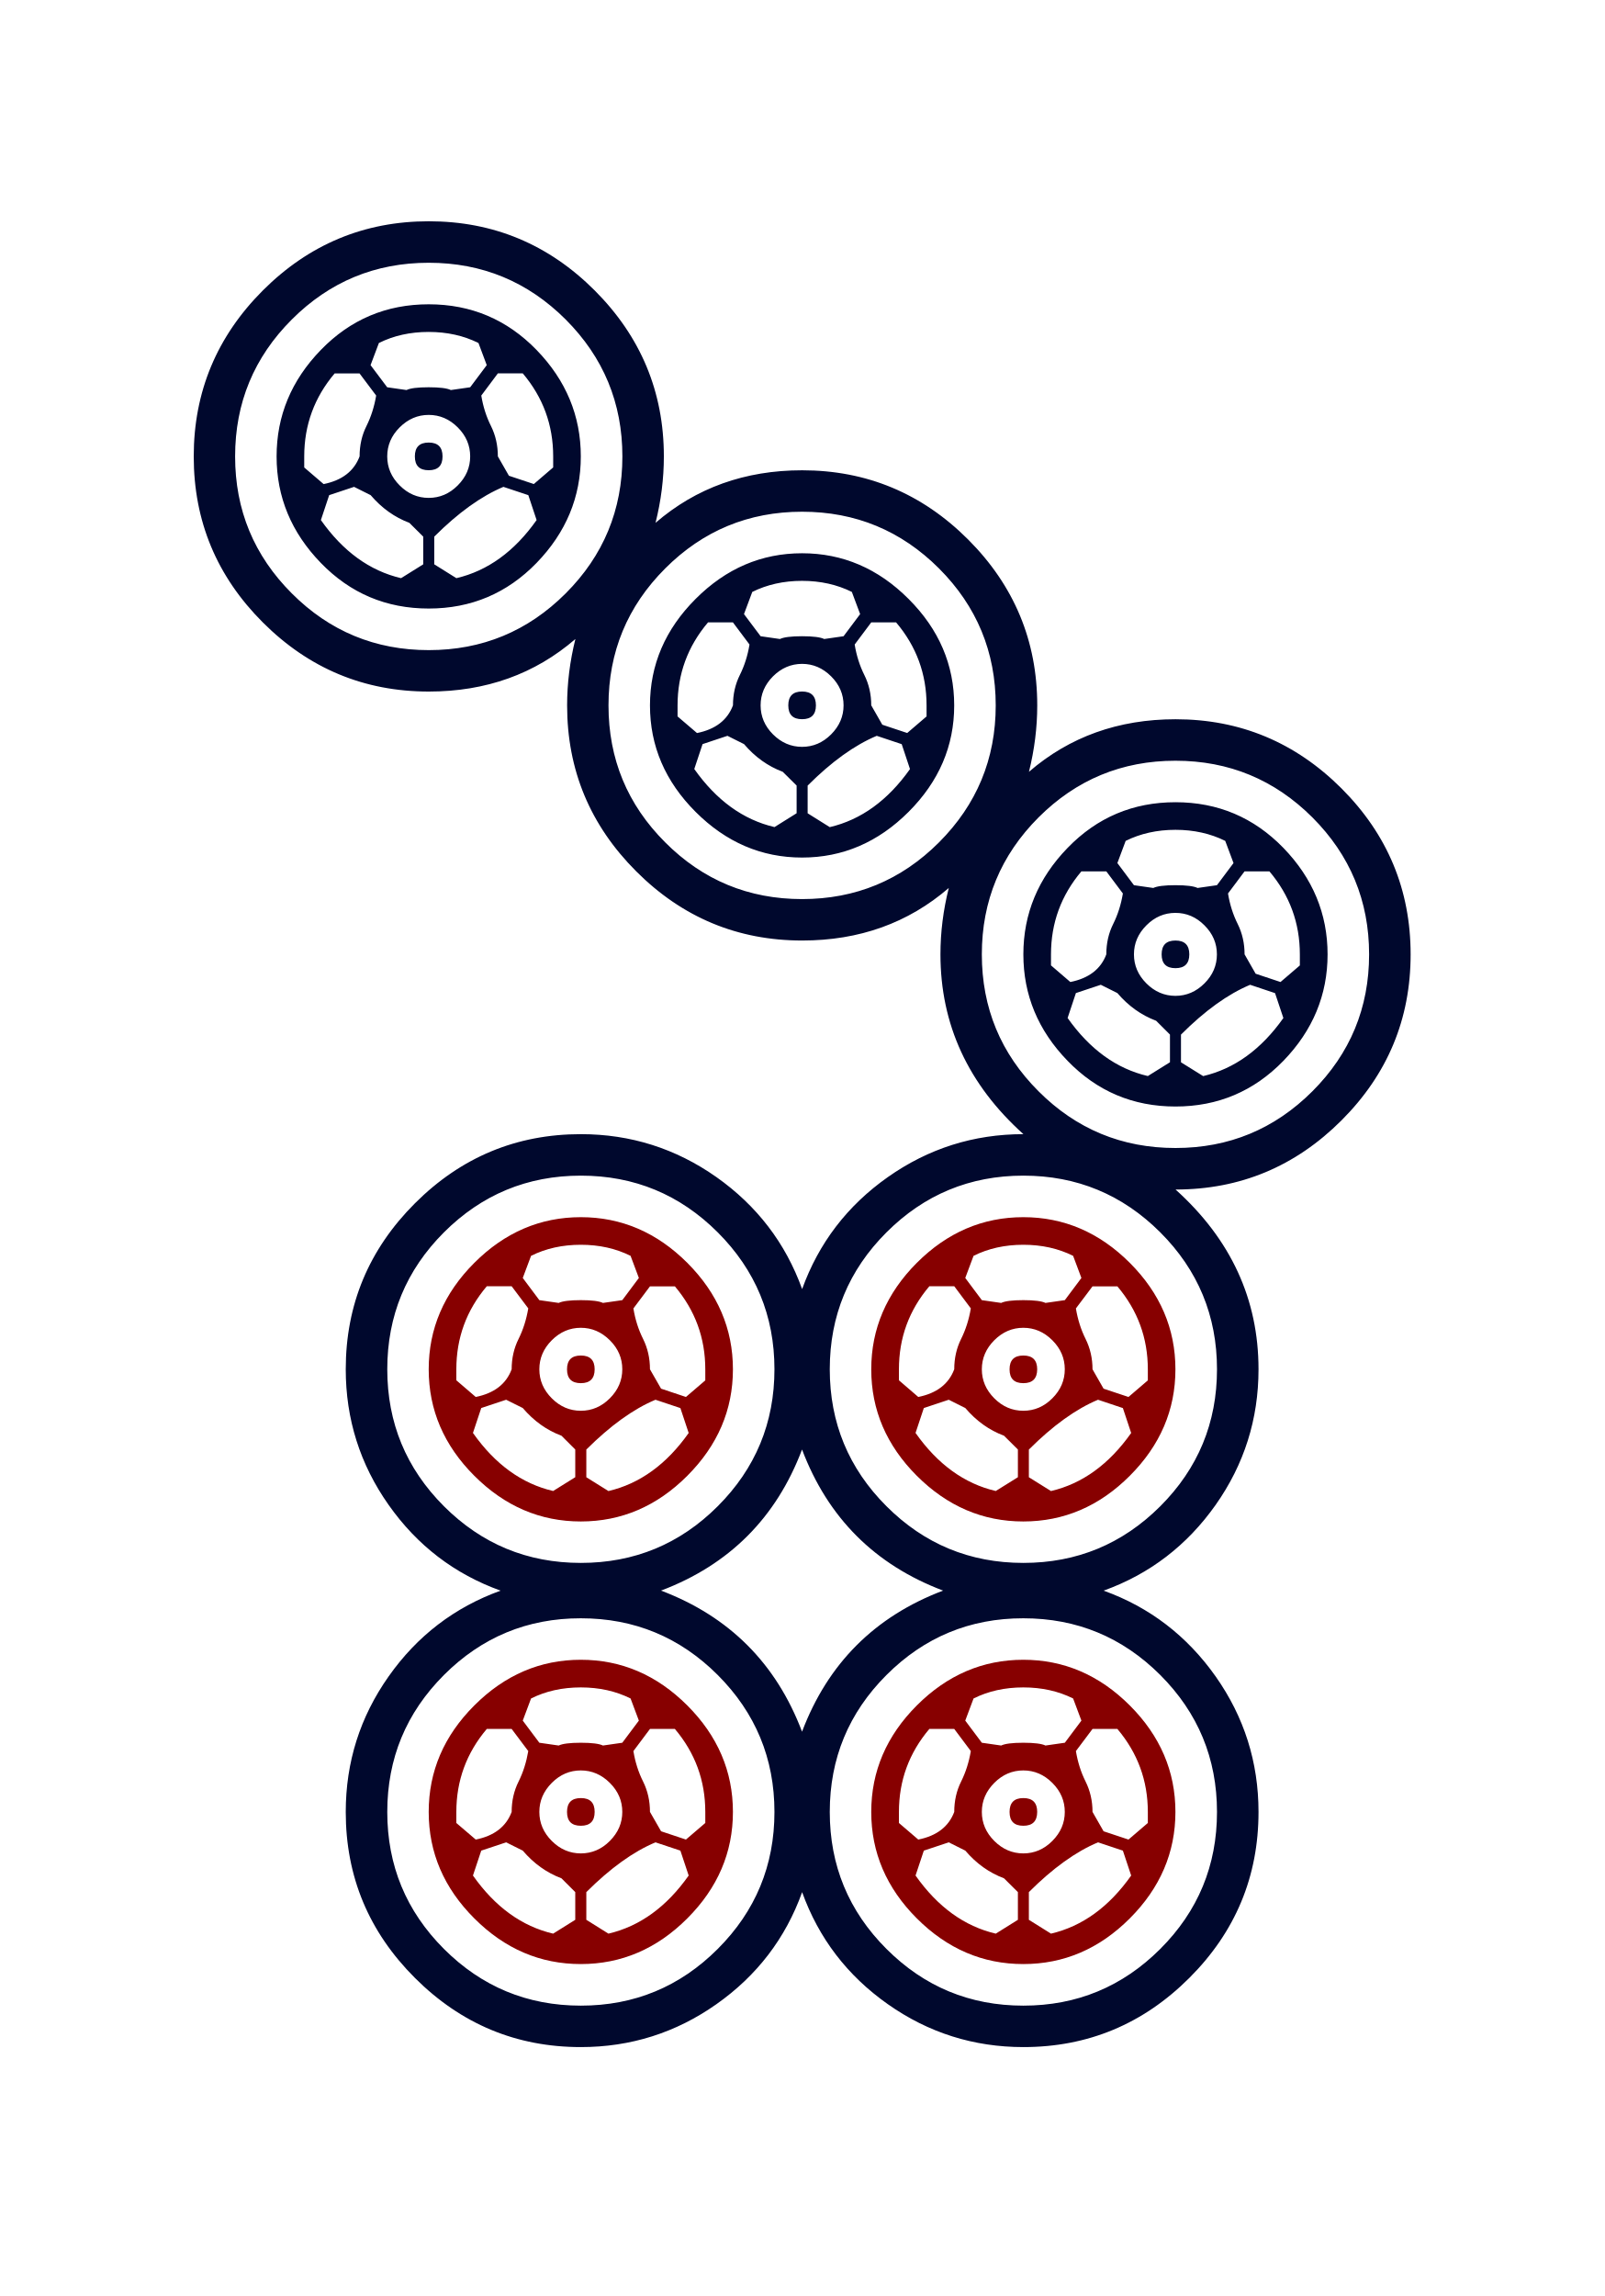
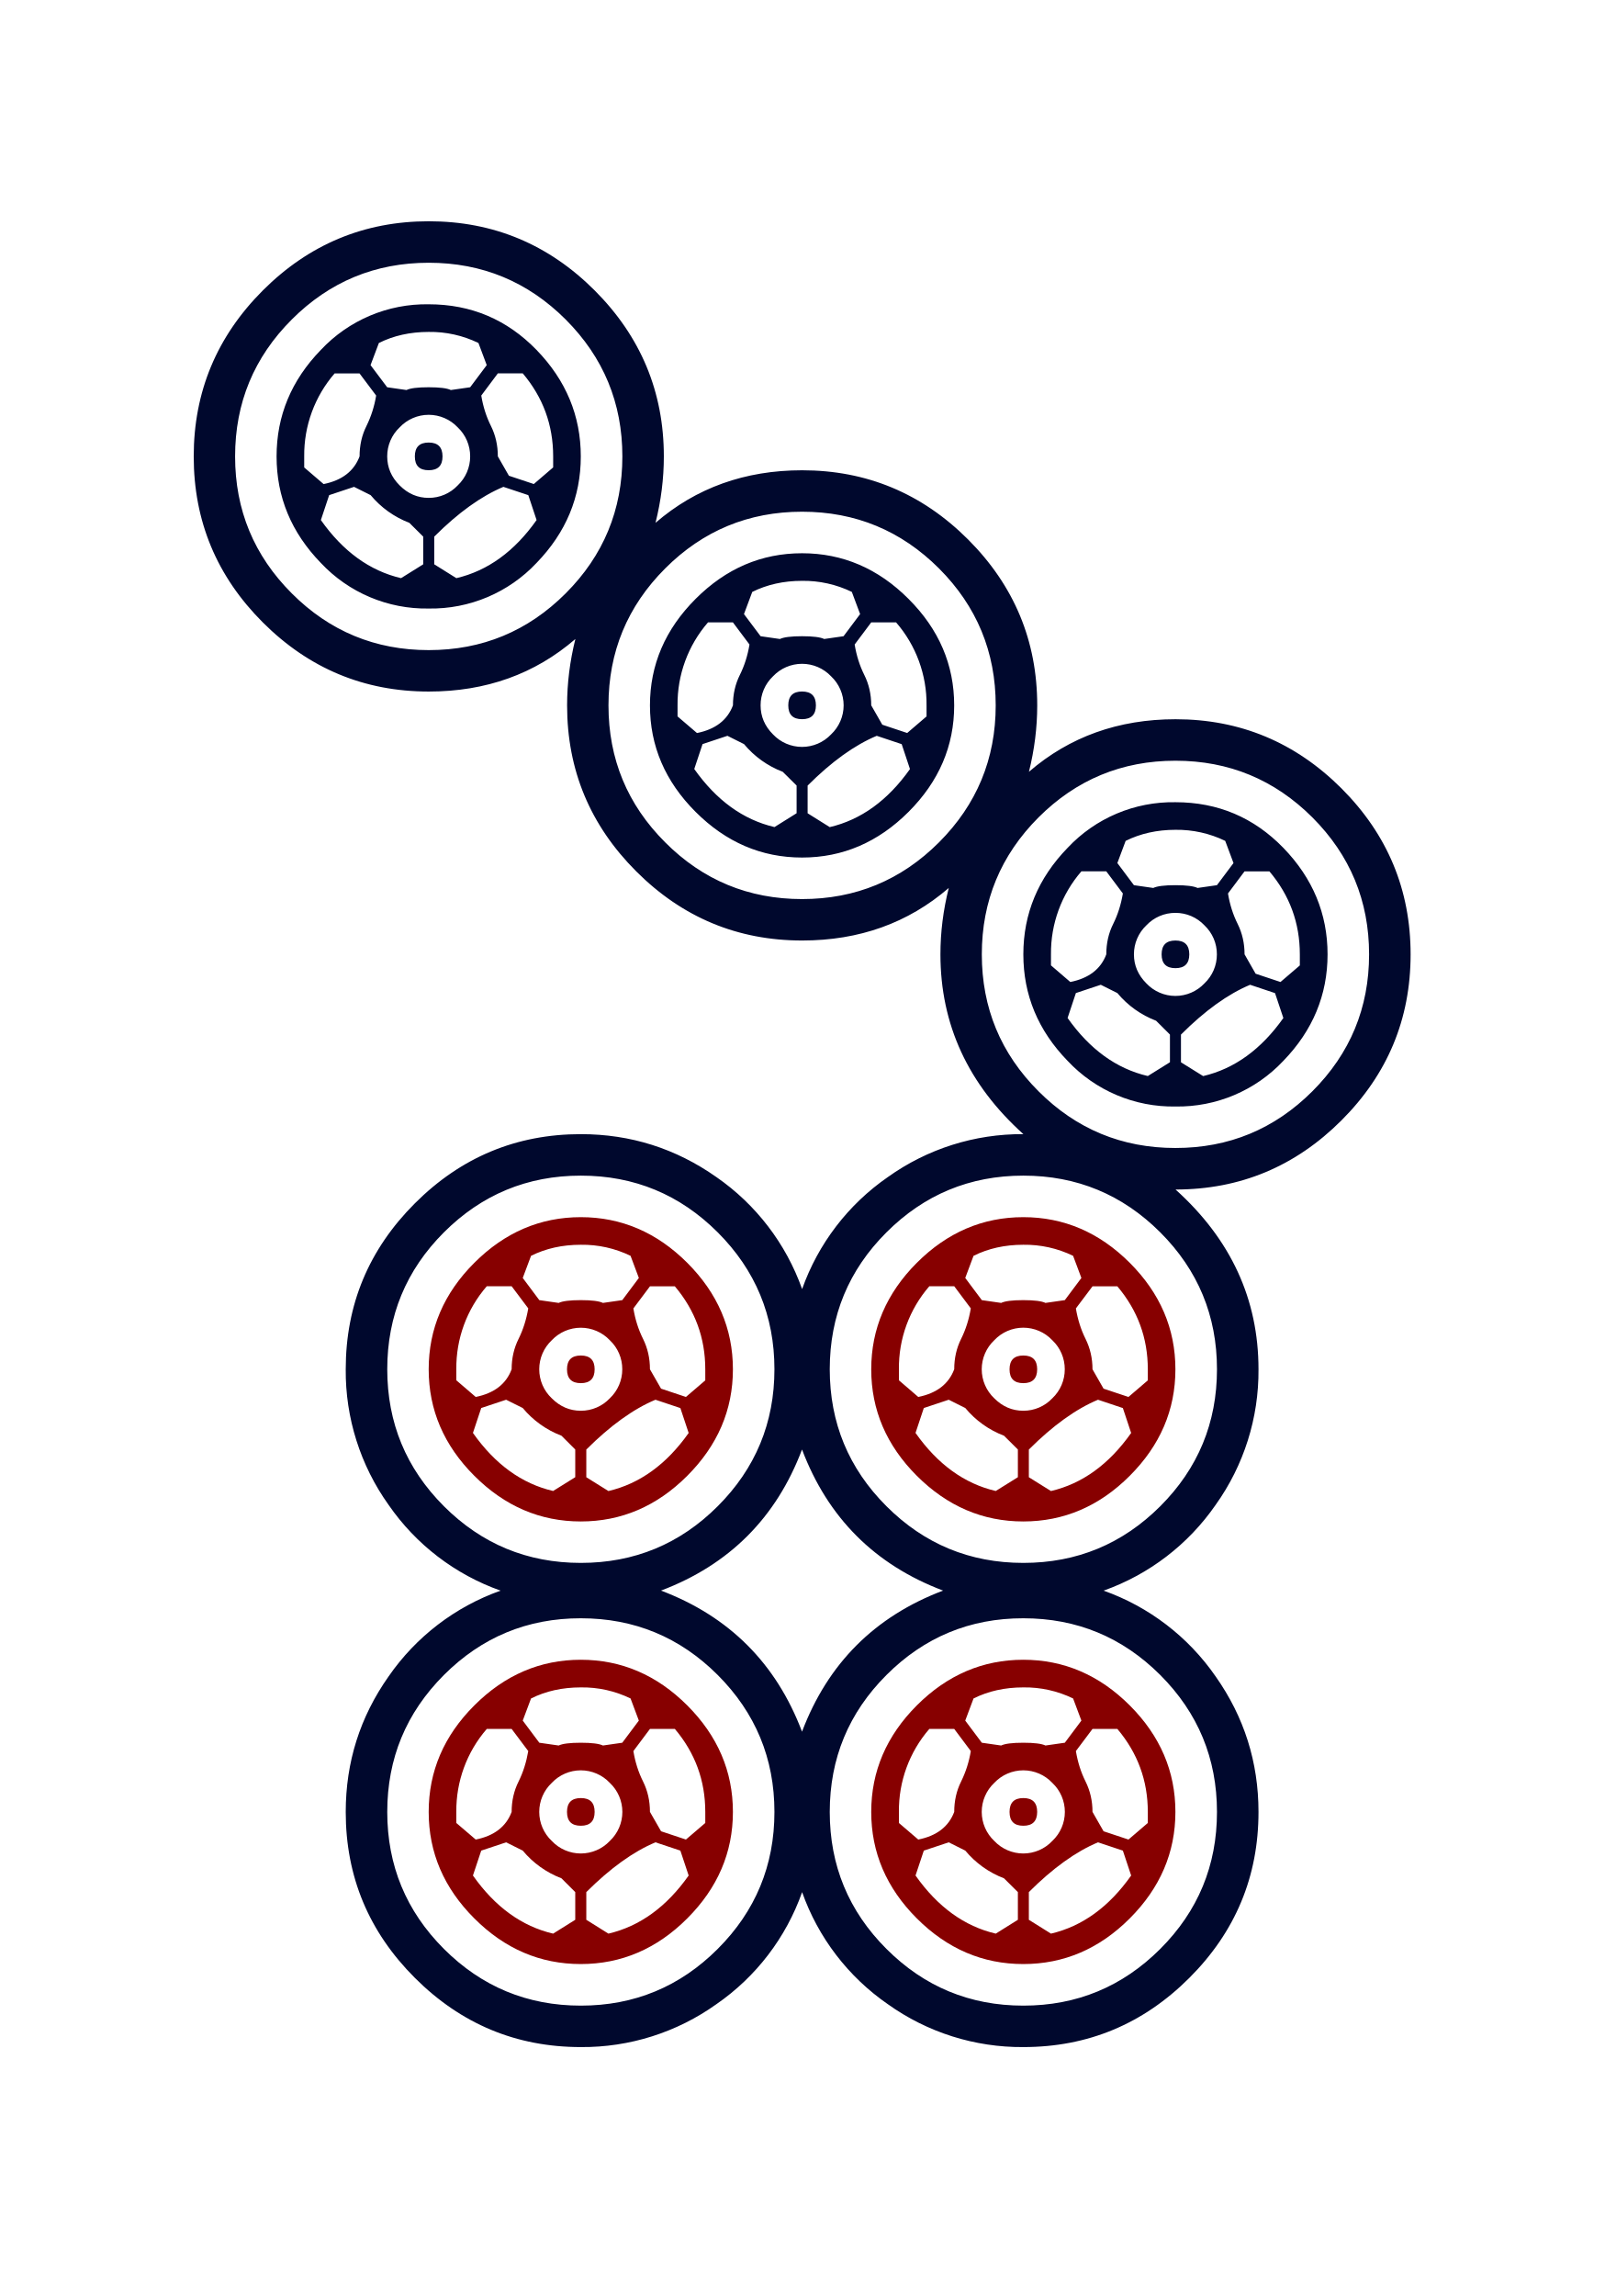
- <svg xmlns="http://www.w3.org/2000/svg" version="1.1" id="图层_1" x="0px" y="0px" width="139.764" height="200" viewBox="0 0 139.764 200" enable-background="new 0 0 714 341" xml:space="preserve">
-   <defs id="defs619" />
-   <g transform="matrix(4.033234,0,0,4.033234,-992.0626,-611.5028)" id="g1720">
-     <path style="fill:#870000" id="path160" d="m 256.219,183.49 c -0.658,-0.657 -0.986,-1.424 -0.986,-2.3 0,-0.875 0.328,-1.643 0.986,-2.3 0.657,-0.657 1.424,-0.986 2.3,-0.986 0.875,0 1.643,0.329 2.3,0.986 0.657,0.657 0.986,1.424 0.986,2.3 0,0.876 -0.329,1.643 -0.986,2.3 -0.657,0.658 -1.425,0.986 -2.3,0.986 -0.876,0 -1.643,-0.329 -2.3,-0.986 z m 0,9.559 c -0.658,-0.657 -0.986,-1.423 -0.986,-2.3 0,-0.876 0.328,-1.643 0.986,-2.3 0.657,-0.657 1.424,-0.986 2.3,-0.986 0.875,0 1.643,0.329 2.3,0.986 0.657,0.657 0.986,1.424 0.986,2.3 0,0.876 -0.329,1.643 -0.986,2.3 -0.657,0.658 -1.425,0.986 -2.3,0.986 -0.876,0 -1.643,-0.328 -2.3,-0.986 z m 0.03,-11.262 c 0.397,-0.08 0.657,-0.278 0.776,-0.598 0,-0.239 0.05,-0.457 0.15,-0.657 0.099,-0.199 0.168,-0.418 0.209,-0.658 l -0.359,-0.478 h -0.537 c -0.439,0.518 -0.658,1.115 -0.658,1.792 v 0.239 z m 0,9.559 c 0.397,-0.079 0.657,-0.278 0.776,-0.597 0,-0.239 0.05,-0.458 0.15,-0.657 0.099,-0.199 0.168,-0.418 0.209,-0.657 l -0.359,-0.478 h -0.537 c -0.439,0.519 -0.658,1.116 -0.658,1.792 v 0.239 z m 1.852,-8.722 c -0.319,-0.119 -0.597,-0.318 -0.836,-0.598 l -0.359,-0.179 -0.538,0.179 -0.179,0.538 c 0.478,0.678 1.055,1.096 1.732,1.254 l 0.478,-0.298 v -0.598 z m 0,9.559 c -0.319,-0.12 -0.597,-0.318 -0.836,-0.598 l -0.359,-0.179 -0.538,0.179 -0.179,0.538 c 0.478,0.678 1.055,1.096 1.732,1.255 l 0.478,-0.299 v -0.598 z m 0.896,-12.427 0.418,-0.06 0.358,-0.479 -0.179,-0.478 c -0.319,-0.159 -0.677,-0.239 -1.075,-0.239 -0.399,0 -0.757,0.08 -1.075,0.239 l -0.179,0.478 0.358,0.479 0.418,0.06 c 0.08,-0.039 0.24,-0.06 0.479,-0.06 0.239,0 0.397,0.021 0.477,0.06 z m 0,9.559 0.418,-0.06 0.358,-0.478 -0.179,-0.478 c -0.319,-0.159 -0.677,-0.239 -1.075,-0.239 -0.399,0 -0.757,0.08 -1.075,0.239 l -0.179,0.478 0.358,0.478 0.418,0.06 c 0.08,-0.039 0.24,-0.06 0.479,-0.06 0.239,0 0.397,0.021 0.477,0.06 z m -1.105,-8.753 c -0.179,0.179 -0.269,0.389 -0.269,0.627 0,0.239 0.09,0.448 0.269,0.627 0.179,0.18 0.389,0.269 0.627,0.269 0.238,0 0.448,-0.089 0.627,-0.269 0.179,-0.179 0.269,-0.388 0.269,-0.627 0,-0.239 -0.089,-0.448 -0.269,-0.627 -0.18,-0.179 -0.389,-0.269 -0.627,-0.269 -0.238,0 -0.448,0.09 -0.627,0.269 z m 0,9.56 c -0.179,0.18 -0.269,0.388 -0.269,0.627 0,0.239 0.09,0.448 0.269,0.627 0.179,0.179 0.389,0.269 0.627,0.269 0.238,0 0.448,-0.089 0.627,-0.269 0.179,-0.18 0.269,-0.388 0.269,-0.627 0,-0.239 -0.089,-0.448 -0.269,-0.627 -0.179,-0.179 -0.389,-0.269 -0.627,-0.269 -0.238,0 -0.448,0.089 -0.627,0.269 z m 0.628,-8.633 c -0.2,0 -0.299,-0.1 -0.299,-0.299 0,-0.199 0.099,-0.298 0.299,-0.298 0.199,0 0.298,0.1 0.298,0.298 0,0.199 -0.1,0.299 -0.298,0.299 z m 0,9.559 c -0.2,0 -0.299,-0.099 -0.299,-0.299 0,-0.199 0.099,-0.299 0.299,-0.299 0.199,0 0.298,0.1 0.298,0.299 0,0.2 -0.1,0.299 -0.298,0.299 z m 1.612,-9.201 c -0.478,0.2 -0.976,0.559 -1.494,1.076 v 0.598 l 0.478,0.298 c 0.677,-0.159 1.255,-0.577 1.733,-1.254 l -0.179,-0.538 z m 0,9.559 c -0.478,0.2 -0.976,0.558 -1.494,1.075 v 0.598 l 0.478,0.299 c 0.677,-0.159 1.255,-0.577 1.733,-1.255 l -0.179,-0.538 z m -0.477,-11.531 c 0.039,0.239 0.109,0.458 0.209,0.658 0.099,0.2 0.149,0.418 0.149,0.657 l 0.24,0.418 0.537,0.179 0.418,-0.358 v -0.239 c 0,-0.677 -0.219,-1.274 -0.657,-1.792 h -0.538 z m 0,9.56 c 0.039,0.239 0.109,0.458 0.209,0.657 0.099,0.2 0.149,0.418 0.149,0.657 l 0.24,0.418 0.537,0.179 0.418,-0.358 v -0.239 c 0,-0.677 -0.219,-1.274 -0.657,-1.792 h -0.538 z m 6.123,-5.945 c -0.657,-0.657 -0.985,-1.424 -0.985,-2.3 0,-0.875 0.329,-1.643 0.985,-2.3 0.657,-0.657 1.424,-0.986 2.3,-0.986 0.875,0 1.643,0.329 2.3,0.986 0.657,0.657 0.986,1.424 0.986,2.3 0,0.876 -0.329,1.643 -0.986,2.3 -0.657,0.658 -1.425,0.986 -2.3,0.986 -0.876,0 -1.642,-0.329 -2.3,-0.986 z m 0,9.559 c -0.657,-0.657 -0.985,-1.423 -0.985,-2.3 0,-0.876 0.329,-1.643 0.985,-2.3 0.657,-0.657 1.424,-0.986 2.3,-0.986 0.875,0 1.643,0.329 2.3,0.986 0.657,0.657 0.986,1.424 0.986,2.3 0,0.876 -0.329,1.643 -0.986,2.3 -0.657,0.658 -1.425,0.986 -2.3,0.986 -0.876,0 -1.642,-0.328 -2.3,-0.986 z m 0.031,-11.262 c 0.397,-0.08 0.657,-0.278 0.777,-0.598 0,-0.239 0.049,-0.457 0.149,-0.657 0.099,-0.199 0.169,-0.418 0.209,-0.658 l -0.358,-0.478 h -0.538 c -0.439,0.518 -0.657,1.115 -0.657,1.792 v 0.239 z m 0,9.559 c 0.397,-0.079 0.657,-0.278 0.777,-0.597 0,-0.239 0.049,-0.458 0.149,-0.657 0.099,-0.199 0.169,-0.418 0.209,-0.657 l -0.358,-0.478 h -0.538 c -0.439,0.519 -0.657,1.116 -0.657,1.792 v 0.239 z m 1.852,-8.722 c -0.319,-0.119 -0.598,-0.318 -0.836,-0.598 l -0.358,-0.179 -0.538,0.179 -0.179,0.538 c 0.478,0.678 1.055,1.096 1.733,1.254 l 0.478,-0.298 v -0.598 z m 0,9.559 c -0.319,-0.12 -0.598,-0.318 -0.836,-0.598 l -0.358,-0.179 -0.538,0.179 -0.179,0.538 c 0.478,0.678 1.055,1.096 1.733,1.255 l 0.478,-0.299 v -0.598 z m 0.896,-12.427 0.418,-0.06 0.358,-0.479 -0.179,-0.478 c -0.319,-0.159 -0.678,-0.239 -1.076,-0.239 -0.398,0 -0.757,0.08 -1.075,0.239 l -0.179,0.478 0.358,0.479 0.418,0.06 c 0.079,-0.039 0.239,-0.06 0.478,-0.06 0.239,0 0.399,0.021 0.479,0.06 z m 0,9.559 0.418,-0.06 0.358,-0.478 -0.179,-0.478 c -0.319,-0.159 -0.678,-0.239 -1.076,-0.239 -0.398,0 -0.757,0.08 -1.075,0.239 l -0.179,0.478 0.358,0.478 0.418,0.06 c 0.079,-0.039 0.239,-0.06 0.478,-0.06 0.239,0 0.399,0.021 0.479,0.06 z m -1.106,-8.753 c -0.179,0.179 -0.269,0.389 -0.269,0.627 0,0.239 0.09,0.448 0.269,0.627 0.179,0.18 0.389,0.269 0.627,0.269 0.238,0 0.448,-0.089 0.627,-0.269 0.179,-0.179 0.269,-0.388 0.269,-0.627 0,-0.239 -0.09,-0.448 -0.269,-0.627 -0.179,-0.179 -0.389,-0.269 -0.627,-0.269 -0.238,0 -0.448,0.09 -0.627,0.269 z m 0,9.56 c -0.179,0.18 -0.269,0.388 -0.269,0.627 0,0.239 0.09,0.448 0.269,0.627 0.179,0.179 0.389,0.269 0.627,0.269 0.238,0 0.448,-0.089 0.627,-0.269 0.179,-0.18 0.269,-0.388 0.269,-0.627 0,-0.239 -0.09,-0.448 -0.269,-0.627 -0.179,-0.179 -0.389,-0.269 -0.627,-0.269 -0.238,0 -0.448,0.089 -0.627,0.269 z m 0.628,-8.633 c -0.2,0 -0.298,-0.1 -0.298,-0.299 0,-0.199 0.099,-0.298 0.298,-0.298 0.199,0 0.299,0.1 0.299,0.298 -10e-4,0.199 -0.1,0.299 -0.299,0.299 z m 0,9.559 c -0.2,0 -0.298,-0.099 -0.298,-0.299 0,-0.199 0.099,-0.299 0.298,-0.299 0.199,0 0.299,0.1 0.299,0.299 -10e-4,0.2 -0.1,0.299 -0.299,0.299 z m 1.613,-9.201 c -0.478,0.2 -0.977,0.559 -1.494,1.076 v 0.598 l 0.478,0.298 c 0.677,-0.159 1.254,-0.577 1.732,-1.254 l -0.179,-0.538 z m 0,9.559 c -0.478,0.2 -0.977,0.558 -1.494,1.075 v 0.598 l 0.478,0.299 c 0.677,-0.159 1.254,-0.577 1.732,-1.255 l -0.179,-0.538 z m -0.478,-11.531 c 0.04,0.239 0.109,0.458 0.209,0.658 0.099,0.2 0.15,0.418 0.15,0.657 l 0.239,0.418 0.538,0.179 0.418,-0.358 v -0.239 c 0,-0.677 -0.22,-1.274 -0.658,-1.792 h -0.537 z m 0,9.56 c 0.04,0.239 0.109,0.458 0.209,0.657 0.099,0.2 0.15,0.418 0.15,0.657 l 0.239,0.418 0.538,0.179 0.418,-0.358 v -0.239 c 0,-0.677 -0.22,-1.274 -0.658,-1.792 h -0.537 z" />
-     <path style="fill:#00082d" id="path162" d="m 253.441,181.189 c 0,-1.394 0.498,-2.588 1.494,-3.584 0.996,-0.995 2.19,-1.494 3.585,-1.494 1.075,0 2.051,0.31 2.928,0.927 0.875,0.618 1.493,1.424 1.852,2.419 0.359,-0.995 0.976,-1.802 1.852,-2.419 0.876,-0.617 1.853,-0.927 2.928,-0.927 -1.195,-1.075 -1.792,-2.369 -1.792,-3.883 0,-0.479 0.06,-0.956 0.18,-1.434 -0.877,0.757 -1.933,1.135 -3.167,1.135 -1.395,0 -2.589,-0.498 -3.584,-1.493 -0.996,-0.995 -1.494,-2.19 -1.494,-3.585 0,-0.478 0.06,-0.956 0.179,-1.434 -0.876,0.757 -1.933,1.135 -3.167,1.135 -1.395,0 -2.589,-0.498 -3.585,-1.493 -0.996,-0.995 -1.493,-2.19 -1.493,-3.585 0,-1.394 0.498,-2.589 1.493,-3.585 0.996,-0.995 2.19,-1.494 3.585,-1.494 1.394,0 2.589,0.499 3.584,1.494 0.995,0.996 1.494,2.191 1.494,3.585 0,0.478 -0.06,0.956 -0.18,1.434 0.876,-0.756 1.932,-1.135 3.167,-1.135 1.394,0 2.589,0.499 3.585,1.494 0.995,0.996 1.494,2.19 1.494,3.584 0,0.478 -0.06,0.956 -0.179,1.434 0.875,-0.756 1.932,-1.135 3.167,-1.135 1.394,0 2.588,0.499 3.585,1.494 0.995,0.996 1.493,2.191 1.493,3.585 0,1.395 -0.498,2.589 -1.493,3.584 -0.997,0.996 -2.191,1.494 -3.585,1.494 1.195,1.076 1.792,2.37 1.792,3.883 0,1.076 -0.309,2.052 -0.926,2.928 -0.619,0.876 -1.425,1.494 -2.42,1.852 0.995,0.358 1.801,0.977 2.42,1.853 0.617,0.876 0.926,1.852 0.926,2.927 0,1.395 -0.499,2.59 -1.494,3.584 -0.996,0.995 -2.191,1.494 -3.585,1.494 -1.075,0 -2.052,-0.309 -2.928,-0.926 -0.876,-0.617 -1.493,-1.423 -1.852,-2.42 -0.358,0.997 -0.976,1.803 -1.852,2.42 -0.876,0.617 -1.853,0.926 -2.928,0.926 -1.395,0 -2.589,-0.499 -3.585,-1.494 -0.996,-0.995 -1.494,-2.189 -1.494,-3.584 0,-1.076 0.308,-2.051 0.926,-2.927 0.617,-0.876 1.424,-1.494 2.419,-1.853 -0.996,-0.358 -1.802,-0.976 -2.419,-1.852 -0.618,-0.876 -0.926,-1.853 -0.926,-2.929 z m -1.165,-22.673 c -0.817,0.817 -1.225,1.802 -1.225,2.958 0,1.156 0.408,2.141 1.225,2.958 0.816,0.817 1.802,1.225 2.958,1.225 1.155,0 2.141,-0.408 2.958,-1.225 0.816,-0.816 1.225,-1.802 1.225,-2.958 0,-1.155 -0.409,-2.141 -1.225,-2.958 -0.817,-0.816 -1.803,-1.225 -2.958,-1.225 -1.156,0 -2.142,0.409 -2.958,1.225 z m 0.627,5.258 c -0.638,-0.658 -0.956,-1.424 -0.956,-2.3 0,-0.876 0.318,-1.643 0.956,-2.3 0.637,-0.657 1.413,-0.986 2.33,-0.986 0.916,0 1.692,0.329 2.33,0.986 0.637,0.657 0.956,1.424 0.956,2.3 0,0.876 -0.319,1.643 -0.956,2.3 -0.638,0.657 -1.415,0.985 -2.33,0.985 -0.917,0 -1.693,-0.328 -2.33,-0.985 z m 0.06,-1.703 c 0.398,-0.08 0.657,-0.279 0.777,-0.598 0,-0.239 0.049,-0.458 0.149,-0.657 0.099,-0.199 0.169,-0.418 0.209,-0.657 l -0.359,-0.478 h -0.538 c -0.438,0.518 -0.657,1.115 -0.657,1.792 v 0.239 z m 1.852,0.837 c -0.319,-0.12 -0.597,-0.318 -0.836,-0.598 l -0.358,-0.179 -0.538,0.179 -0.179,0.538 c 0.478,0.678 1.055,1.096 1.732,1.255 l 0.479,-0.299 v -0.598 z m 0.896,-2.868 0.418,-0.06 0.358,-0.478 -0.179,-0.478 c -0.319,-0.159 -0.678,-0.239 -1.076,-0.239 -0.398,0 -0.757,0.08 -1.075,0.239 l -0.18,0.478 0.359,0.478 0.418,0.06 c 0.08,-0.04 0.239,-0.06 0.478,-0.06 0.239,0 0.399,0.02 0.479,0.06 z m -1.105,0.806 c -0.18,0.179 -0.269,0.388 -0.269,0.627 0,0.239 0.089,0.448 0.269,0.627 0.179,0.18 0.388,0.269 0.627,0.269 0.239,0 0.448,-0.089 0.627,-0.269 0.179,-0.179 0.269,-0.388 0.269,-0.627 0,-0.239 -0.09,-0.448 -0.269,-0.627 -0.179,-0.179 -0.388,-0.269 -0.627,-0.269 -0.239,0 -0.447,0.09 -0.627,0.269 z m 0.956,17.386 c -0.816,0.816 -1.224,1.803 -1.224,2.957 0,1.156 0.408,2.142 1.224,2.958 0.816,0.816 1.802,1.224 2.958,1.224 1.155,0 2.141,-0.408 2.957,-1.224 0.816,-0.816 1.225,-1.802 1.225,-2.958 0,-1.154 -0.409,-2.141 -1.225,-2.957 -0.816,-0.816 -1.802,-1.225 -2.957,-1.225 -1.156,0 -2.142,0.41 -2.958,1.225 z m 0,9.56 c -0.816,0.817 -1.224,1.803 -1.224,2.958 0,1.155 0.408,2.142 1.224,2.958 0.816,0.816 1.802,1.225 2.958,1.225 1.155,0 2.141,-0.409 2.957,-1.225 0.816,-0.816 1.225,-1.802 1.225,-2.958 0,-1.155 -0.409,-2.141 -1.225,-2.958 -0.816,-0.816 -1.802,-1.225 -2.957,-1.225 -1.156,-0.001 -2.142,0.409 -2.958,1.225 z m -0.329,-26.02 c -0.2,0 -0.299,-0.099 -0.299,-0.299 0,-0.199 0.099,-0.299 0.299,-0.299 0.199,0 0.299,0.1 0.299,0.299 0,0.2 -0.099,0.299 -0.299,0.299 z m 1.614,0.359 c -0.478,0.2 -0.977,0.558 -1.494,1.075 v 0.598 l 0.478,0.299 c 0.677,-0.159 1.255,-0.577 1.733,-1.255 l -0.179,-0.538 z m -0.478,-1.972 c 0.039,0.239 0.109,0.458 0.209,0.657 0.099,0.2 0.149,0.418 0.149,0.657 l 0.239,0.418 0.538,0.179 0.418,-0.359 v -0.239 c 0,-0.677 -0.219,-1.274 -0.657,-1.792 h -0.538 z m 3.973,3.734 c -0.817,0.817 -1.225,1.803 -1.225,2.958 0,1.156 0.408,2.142 1.225,2.958 0.815,0.817 1.802,1.225 2.957,1.225 1.155,0 2.141,-0.408 2.958,-1.225 0.815,-0.816 1.225,-1.802 1.225,-2.958 0,-1.154 -0.409,-2.141 -1.225,-2.958 -0.817,-0.816 -1.803,-1.225 -2.958,-1.225 -1.155,0 -2.142,0.409 -2.957,1.225 z m 0.657,5.258 c -0.657,-0.657 -0.986,-1.423 -0.986,-2.3 0,-0.875 0.329,-1.643 0.986,-2.3 0.657,-0.658 1.423,-0.986 2.3,-0.986 0.876,0 1.644,0.329 2.3,0.986 0.658,0.657 0.986,1.424 0.986,2.3 0,0.877 -0.329,1.643 -0.986,2.3 -0.657,0.657 -1.424,0.986 -2.3,0.986 -0.877,0 -1.643,-0.329 -2.3,-0.986 z m -0.747,16.818 c 1.473,0.558 2.488,1.574 3.046,3.047 0.558,-1.474 1.573,-2.489 3.047,-3.047 -1.474,-0.557 -2.489,-1.573 -3.047,-3.047 -0.557,1.474 -1.573,2.49 -3.046,3.047 z m 0.777,-18.521 c 0.397,-0.08 0.657,-0.278 0.777,-0.598 0,-0.239 0.049,-0.457 0.149,-0.657 0.099,-0.199 0.169,-0.418 0.208,-0.657 l -0.358,-0.478 h -0.538 c -0.439,0.518 -0.658,1.115 -0.658,1.792 v 0.239 z m 1.852,0.837 c -0.319,-0.12 -0.598,-0.318 -0.836,-0.598 l -0.358,-0.179 -0.538,0.179 -0.179,0.538 c 0.479,0.677 1.055,1.095 1.733,1.254 l 0.478,-0.299 v -0.598 z m 0.896,-2.868 0.418,-0.06 0.358,-0.478 -0.179,-0.479 c -0.319,-0.158 -0.678,-0.239 -1.076,-0.239 -0.398,0 -0.757,0.081 -1.075,0.239 l -0.179,0.479 0.359,0.478 0.418,0.06 c 0.079,-0.039 0.239,-0.06 0.478,-0.06 0.239,0 0.398,0.021 0.478,0.06 z m -1.106,0.806 c -0.179,0.18 -0.268,0.388 -0.268,0.627 0,0.239 0.089,0.448 0.268,0.627 0.18,0.179 0.389,0.269 0.627,0.269 0.239,0 0.448,-0.089 0.628,-0.269 0.179,-0.18 0.269,-0.388 0.269,-0.627 0,-0.239 -0.089,-0.448 -0.269,-0.627 -0.18,-0.179 -0.389,-0.269 -0.628,-0.269 -0.238,0.001 -0.447,0.09 -0.627,0.269 z m 0.628,0.926 c -0.199,0 -0.298,-0.099 -0.298,-0.299 0,-0.199 0.099,-0.299 0.298,-0.299 0.199,0 0.299,0.1 0.299,0.299 0,0.2 -0.1,0.299 -0.299,0.299 z m 1.613,0.359 c -0.478,0.2 -0.977,0.558 -1.493,1.075 v 0.598 l 0.478,0.299 c 0.677,-0.159 1.254,-0.577 1.733,-1.254 l -0.179,-0.538 z m 0.21,10.724 c -0.817,0.816 -1.225,1.803 -1.225,2.957 0,1.156 0.408,2.142 1.225,2.958 0.816,0.816 1.801,1.224 2.957,1.224 1.155,0 2.141,-0.408 2.958,-1.224 0.816,-0.816 1.225,-1.802 1.225,-2.958 0,-1.154 -0.409,-2.141 -1.225,-2.957 -0.817,-0.816 -1.803,-1.225 -2.958,-1.225 -1.156,0 -2.141,0.41 -2.957,1.225 z m 0,9.56 c -0.817,0.817 -1.225,1.803 -1.225,2.958 0,1.155 0.408,2.142 1.225,2.958 0.816,0.816 1.801,1.225 2.957,1.225 1.155,0 2.141,-0.409 2.958,-1.225 0.816,-0.816 1.225,-1.802 1.225,-2.958 0,-1.155 -0.409,-2.141 -1.225,-2.958 -0.817,-0.816 -1.803,-1.225 -2.958,-1.225 -1.156,-0.001 -2.141,0.409 -2.957,1.225 z m -0.687,-22.256 c 0.039,0.239 0.109,0.458 0.208,0.657 0.1,0.2 0.15,0.418 0.15,0.657 l 0.239,0.418 0.538,0.179 0.418,-0.358 v -0.239 c 0,-0.677 -0.219,-1.274 -0.658,-1.792 h -0.537 z m 3.972,3.734 c -0.816,0.817 -1.225,1.803 -1.225,2.958 0,1.155 0.408,2.141 1.225,2.957 0.816,0.817 1.802,1.225 2.958,1.225 1.155,0 2.14,-0.408 2.958,-1.225 0.816,-0.816 1.225,-1.802 1.225,-2.957 0,-1.155 -0.409,-2.141 -1.225,-2.958 -0.817,-0.815 -1.803,-1.224 -2.958,-1.224 -1.156,0 -2.142,0.409 -2.958,1.224 z m 0.628,5.258 c -0.638,-0.657 -0.956,-1.423 -0.956,-2.3 0,-0.876 0.318,-1.643 0.956,-2.3 0.637,-0.658 1.414,-0.986 2.33,-0.986 0.916,0 1.693,0.329 2.331,0.986 0.636,0.657 0.955,1.424 0.955,2.3 0,0.876 -0.319,1.643 -0.955,2.3 -0.638,0.657 -1.415,0.986 -2.331,0.986 -0.917,0 -1.694,-0.329 -2.33,-0.986 z m 0.059,-1.703 c 0.398,-0.08 0.658,-0.278 0.777,-0.597 0,-0.239 0.049,-0.458 0.149,-0.657 0.099,-0.199 0.169,-0.418 0.209,-0.658 l -0.358,-0.478 h -0.538 c -0.438,0.518 -0.657,1.115 -0.657,1.792 v 0.239 z m 1.853,0.837 c -0.319,-0.12 -0.598,-0.318 -0.837,-0.598 l -0.358,-0.179 -0.538,0.179 -0.179,0.538 c 0.478,0.677 1.055,1.096 1.733,1.254 l 0.478,-0.298 v -0.598 z m 0.896,-2.868 0.418,-0.06 0.358,-0.478 -0.179,-0.479 c -0.319,-0.158 -0.677,-0.239 -1.075,-0.239 -0.398,0 -0.757,0.081 -1.076,0.239 l -0.179,0.479 0.358,0.478 0.418,0.06 c 0.08,-0.039 0.239,-0.06 0.478,-0.06 0.239,0 0.399,0.021 0.479,0.06 z m -1.106,0.807 c -0.179,0.179 -0.269,0.388 -0.269,0.627 0,0.239 0.09,0.448 0.269,0.627 0.179,0.179 0.389,0.269 0.627,0.269 0.238,0 0.448,-0.09 0.627,-0.269 0.18,-0.179 0.269,-0.389 0.269,-0.627 0,-0.239 -0.089,-0.448 -0.269,-0.627 -0.179,-0.18 -0.388,-0.269 -0.627,-0.269 -0.239,0 -0.447,0.089 -0.627,0.269 z m 0.628,0.925 c -0.2,0 -0.299,-0.099 -0.299,-0.298 0,-0.199 0.099,-0.299 0.299,-0.299 0.199,0 0.299,0.1 0.299,0.299 0,0.199 -0.101,0.298 -0.299,0.298 z m 1.613,0.359 c -0.478,0.2 -0.977,0.558 -1.494,1.076 v 0.598 l 0.479,0.298 c 0.677,-0.158 1.254,-0.577 1.733,-1.254 l -0.18,-0.538 z m -0.478,-1.972 c 0.039,0.239 0.109,0.458 0.209,0.658 0.099,0.2 0.149,0.418 0.149,0.657 l 0.239,0.418 0.537,0.179 0.418,-0.358 v -0.239 c 0,-0.677 -0.219,-1.274 -0.657,-1.792 h -0.538 z" />
-   </g>
+ <svg xmlns="http://www.w3.org/2000/svg" xml:space="preserve" width="139.764" height="200">
+   <path d="M256.219 183.49c-.658-.657-.986-1.424-.986-2.3 0-.875.328-1.643.986-2.3.657-.657 1.424-.986 2.3-.986.875 0 1.643.329 2.3.986.657.657.986 1.424.986 2.3 0 .876-.329 1.643-.986 2.3-.657.658-1.425.986-2.3.986-.876 0-1.643-.329-2.3-.986zm0 9.559c-.658-.657-.986-1.423-.986-2.3 0-.876.328-1.643.986-2.3.657-.657 1.424-.986 2.3-.986.875 0 1.643.329 2.3.986.657.657.986 1.424.986 2.3 0 .876-.329 1.643-.986 2.3-.657.658-1.425.986-2.3.986-.876 0-1.643-.328-2.3-.986zm.03-11.262c.397-.08.657-.278.776-.598 0-.239.05-.457.15-.657.099-.199.168-.418.209-.658l-.359-.478h-.537a2.69 2.69 0 0 0-.658 1.792v.239zm0 9.559c.397-.079.657-.278.776-.597 0-.239.05-.458.15-.657.099-.199.168-.418.209-.657l-.359-.478h-.537a2.693 2.693 0 0 0-.658 1.792v.239zm1.852-8.722a2.017 2.017 0 0 1-.836-.598l-.359-.179-.538.179-.179.538c.478.678 1.055 1.096 1.732 1.254l.478-.298v-.598zm0 9.559a2.026 2.026 0 0 1-.836-.598l-.359-.179-.538.179-.179.538c.478.678 1.055 1.096 1.732 1.255l.478-.299v-.598zm.896-12.427.418-.06.358-.479-.179-.478a2.376 2.376 0 0 0-1.075-.239c-.399 0-.757.08-1.075.239l-.179.478.358.479.418.06c.08-.039.24-.06.479-.06s.397.021.477.06zm0 9.559.418-.06.358-.478-.179-.478a2.376 2.376 0 0 0-1.075-.239c-.399 0-.757.08-1.075.239l-.179.478.358.478.418.06c.08-.039.24-.06.479-.06s.397.021.477.06zm-1.105-8.753a.861.861 0 0 0 0 1.254c.179.18.389.269.627.269a.857.857 0 0 0 .627-.269.86.86 0 0 0 .269-.627.856.856 0 0 0-.269-.627.863.863 0 0 0-1.254 0zm0 9.56a.861.861 0 0 0 0 1.254.861.861 0 0 0 1.254 0 .861.861 0 0 0 0-1.254.861.861 0 0 0-1.254 0zm.628-8.633c-.2 0-.299-.1-.299-.299 0-.199.099-.298.299-.298.199 0 .298.1.298.298 0 .199-.1.299-.298.299zm0 9.559c-.2 0-.299-.099-.299-.299 0-.199.099-.299.299-.299.199 0 .298.1.298.299 0 .2-.1.299-.298.299zm1.612-9.201c-.478.2-.976.559-1.494 1.076v.598l.478.298c.677-.159 1.255-.577 1.733-1.254l-.179-.538zm0 9.559c-.478.2-.976.558-1.494 1.075v.598l.478.299c.677-.159 1.255-.577 1.733-1.255l-.179-.538zm-.477-11.531c.039.239.109.458.209.658.099.2.149.418.149.657l.24.418.537.179.418-.358v-.239c0-.677-.219-1.274-.657-1.792h-.538zm0 9.56c.039.239.109.458.209.657.099.2.149.418.149.657l.24.418.537.179.418-.358v-.239c0-.677-.219-1.274-.657-1.792h-.538zm6.123-5.945c-.657-.657-.985-1.424-.985-2.3 0-.875.329-1.643.985-2.3.657-.657 1.424-.986 2.3-.986.875 0 1.643.329 2.3.986.657.657.986 1.424.986 2.3 0 .876-.329 1.643-.986 2.3-.657.658-1.425.986-2.3.986-.876 0-1.642-.329-2.3-.986zm0 9.559c-.657-.657-.985-1.423-.985-2.3 0-.876.329-1.643.985-2.3.657-.657 1.424-.986 2.3-.986.875 0 1.643.329 2.3.986.657.657.986 1.424.986 2.3 0 .876-.329 1.643-.986 2.3-.657.658-1.425.986-2.3.986-.876 0-1.642-.328-2.3-.986zm.031-11.262c.397-.08.657-.278.777-.598 0-.239.049-.457.149-.657.099-.199.169-.418.209-.658l-.358-.478h-.538a2.688 2.688 0 0 0-.657 1.792v.239zm0 9.559c.397-.079.657-.278.777-.597 0-.239.049-.458.149-.657a2.33 2.33 0 0 0 .209-.657l-.358-.478h-.538a2.692 2.692 0 0 0-.657 1.792v.239zm1.852-8.722a2.01 2.01 0 0 1-.836-.598l-.358-.179-.538.179-.179.538c.478.678 1.055 1.096 1.733 1.254l.478-.298v-.598zm0 9.559a2.02 2.02 0 0 1-.836-.598l-.358-.179-.538.179-.179.538c.478.678 1.055 1.096 1.733 1.255l.478-.299v-.598zm.896-12.427.418-.06.358-.479-.179-.478a2.38 2.38 0 0 0-1.076-.239c-.398 0-.757.08-1.075.239l-.179.478.358.479.418.06c.079-.039.239-.06.478-.06s.399.021.479.06zm0 9.559.418-.06.358-.478-.179-.478a2.38 2.38 0 0 0-1.076-.239c-.398 0-.757.08-1.075.239l-.179.478.358.478.418.06c.079-.039.239-.06.478-.06s.399.021.479.06zm-1.106-8.753a.861.861 0 0 0 0 1.254c.179.18.389.269.627.269a.857.857 0 0 0 .627-.269.86.86 0 0 0 .269-.627.86.86 0 0 0-.269-.627.861.861 0 0 0-1.254 0zm0 9.56a.861.861 0 0 0 0 1.254.861.861 0 0 0 1.254 0 .861.861 0 0 0 0-1.254.861.861 0 0 0-1.254 0zm.628-8.633c-.2 0-.298-.1-.298-.299 0-.199.099-.298.298-.298.199 0 .299.1.299.298-.001.199-.1.299-.299.299zm0 9.559c-.2 0-.298-.099-.298-.299 0-.199.099-.299.298-.299.199 0 .299.1.299.299-.001.2-.1.299-.299.299zm1.613-9.201c-.478.2-.977.559-1.494 1.076v.598l.478.298c.677-.159 1.254-.577 1.732-1.254l-.179-.538zm0 9.559c-.478.2-.977.558-1.494 1.075v.598l.478.299c.677-.159 1.254-.577 1.732-1.255l-.179-.538zm-.478-11.531c.04.239.109.458.209.658.099.2.15.418.15.657l.239.418.538.179.418-.358v-.239c0-.677-.22-1.274-.658-1.792h-.537zm0 9.56c.04.239.109.458.209.657.099.2.15.418.15.657l.239.418.538.179.418-.358v-.239c0-.677-.22-1.274-.658-1.792h-.537z" style="fill:#870000" transform="matrix(4.03323 0 0 4.03323 -992.063 -611.503)" />
+   <path d="M253.441 181.189c0-1.394.498-2.588 1.494-3.584.996-.995 2.19-1.494 3.585-1.494 1.075 0 2.051.31 2.928.927a4.962 4.962 0 0 1 1.852 2.419 4.952 4.952 0 0 1 1.852-2.419 4.972 4.972 0 0 1 2.928-.927c-1.195-1.075-1.792-2.369-1.792-3.883 0-.479.06-.956.18-1.434-.877.757-1.933 1.135-3.167 1.135-1.395 0-2.589-.498-3.584-1.493-.996-.995-1.494-2.19-1.494-3.585 0-.478.06-.956.179-1.434-.876.757-1.933 1.135-3.167 1.135-1.395 0-2.589-.498-3.585-1.493-.996-.995-1.493-2.19-1.493-3.585 0-1.394.498-2.589 1.493-3.585.996-.995 2.19-1.494 3.585-1.494 1.394 0 2.589.499 3.584 1.494.995.996 1.494 2.191 1.494 3.585 0 .478-.06.956-.18 1.434.876-.756 1.932-1.135 3.167-1.135 1.394 0 2.589.499 3.585 1.494.995.996 1.494 2.19 1.494 3.584 0 .478-.06.956-.179 1.434.875-.756 1.932-1.135 3.167-1.135 1.394 0 2.588.499 3.585 1.494.995.996 1.493 2.191 1.493 3.585 0 1.395-.498 2.589-1.493 3.584-.997.996-2.191 1.494-3.585 1.494 1.195 1.076 1.792 2.37 1.792 3.883a4.968 4.968 0 0 1-.926 2.928 4.957 4.957 0 0 1-2.42 1.852 4.96 4.96 0 0 1 2.42 1.853c.617.876.926 1.852.926 2.927 0 1.395-.499 2.59-1.494 3.584-.996.995-2.191 1.494-3.585 1.494a4.97 4.97 0 0 1-2.928-.926 4.945 4.945 0 0 1-1.852-2.42 4.94 4.94 0 0 1-1.852 2.42 4.97 4.97 0 0 1-2.928.926c-1.395 0-2.589-.499-3.585-1.494s-1.494-2.189-1.494-3.584c0-1.076.308-2.051.926-2.927a4.954 4.954 0 0 1 2.419-1.853 4.942 4.942 0 0 1-2.419-1.852 4.964 4.964 0 0 1-.926-2.929zm-1.165-22.673c-.817.817-1.225 1.802-1.225 2.958 0 1.156.408 2.141 1.225 2.958.816.817 1.802 1.225 2.958 1.225 1.155 0 2.141-.408 2.958-1.225.816-.816 1.225-1.802 1.225-2.958 0-1.155-.409-2.141-1.225-2.958-.817-.816-1.803-1.225-2.958-1.225-1.156 0-2.142.409-2.958 1.225zm.627 5.258c-.638-.658-.956-1.424-.956-2.3 0-.876.318-1.643.956-2.3a3.122 3.122 0 0 1 2.33-.986c.916 0 1.692.329 2.33.986.637.657.956 1.424.956 2.3 0 .876-.319 1.643-.956 2.3a3.125 3.125 0 0 1-2.33.985 3.12 3.12 0 0 1-2.33-.985zm.06-1.703c.398-.08.657-.279.777-.598 0-.239.049-.458.149-.657a2.33 2.33 0 0 0 .209-.657l-.359-.478h-.538a2.693 2.693 0 0 0-.657 1.792v.239zm1.852.837a2.026 2.026 0 0 1-.836-.598l-.358-.179-.538.179-.179.538c.478.678 1.055 1.096 1.732 1.255l.479-.299v-.598zm.896-2.868.418-.06.358-.478-.179-.478a2.38 2.38 0 0 0-1.076-.239c-.398 0-.757.08-1.075.239l-.18.478.359.478.418.06c.08-.04.239-.06.478-.06s.399.02.479.06zm-1.105.806a.856.856 0 0 0-.269.627c0 .239.089.448.269.627.179.18.388.269.627.269a.856.856 0 0 0 .627-.269.86.86 0 0 0 .269-.627.86.86 0 0 0-.269-.627.861.861 0 0 0-1.254 0zm.956 17.386c-.816.816-1.224 1.803-1.224 2.957 0 1.156.408 2.142 1.224 2.958.816.816 1.802 1.224 2.958 1.224 1.155 0 2.141-.408 2.957-1.224.816-.816 1.225-1.802 1.225-2.958 0-1.154-.409-2.141-1.225-2.957-.816-.816-1.802-1.225-2.957-1.225-1.156 0-2.142.41-2.958 1.225zm0 9.56c-.816.817-1.224 1.803-1.224 2.958 0 1.155.408 2.142 1.224 2.958.816.816 1.802 1.225 2.958 1.225 1.155 0 2.141-.409 2.957-1.225.816-.816 1.225-1.802 1.225-2.958 0-1.155-.409-2.141-1.225-2.958-.816-.816-1.802-1.225-2.957-1.225-1.156-.001-2.142.409-2.958 1.225zm-.329-26.02c-.2 0-.299-.099-.299-.299 0-.199.099-.299.299-.299.199 0 .299.1.299.299 0 .2-.099.299-.299.299zm1.614.359c-.478.2-.977.558-1.494 1.075v.598l.478.299c.677-.159 1.255-.577 1.733-1.255l-.179-.538zm-.478-1.972c.039.239.109.458.209.657.099.2.149.418.149.657l.239.418.538.179.418-.359v-.239c0-.677-.219-1.274-.657-1.792h-.538zm3.973 3.734c-.817.817-1.225 1.803-1.225 2.958 0 1.156.408 2.142 1.225 2.958.815.817 1.802 1.225 2.957 1.225 1.155 0 2.141-.408 2.958-1.225.815-.816 1.225-1.802 1.225-2.958 0-1.154-.409-2.141-1.225-2.958-.817-.816-1.803-1.225-2.958-1.225-1.155 0-2.142.409-2.957 1.225zm.657 5.258c-.657-.657-.986-1.423-.986-2.3 0-.875.329-1.643.986-2.3.657-.658 1.423-.986 2.3-.986.876 0 1.644.329 2.3.986.658.657.986 1.424.986 2.3 0 .877-.329 1.643-.986 2.3-.657.657-1.424.986-2.3.986-.877 0-1.643-.329-2.3-.986zm-.747 16.818c1.473.558 2.488 1.574 3.046 3.047.558-1.474 1.573-2.489 3.047-3.047-1.474-.557-2.489-1.573-3.047-3.047-.557 1.474-1.573 2.49-3.046 3.047zm.777-18.521c.397-.08.657-.278.777-.598 0-.239.049-.457.149-.657.099-.199.169-.418.208-.657l-.358-.478h-.538a2.69 2.69 0 0 0-.658 1.792v.239zm1.852.837a2.02 2.02 0 0 1-.836-.598l-.358-.179-.538.179-.179.538c.479.677 1.055 1.095 1.733 1.254l.478-.299v-.598zm.896-2.868.418-.06.358-.478-.179-.479a2.393 2.393 0 0 0-1.076-.239c-.398 0-.757.081-1.075.239l-.179.479.359.478.418.06c.079-.039.239-.06.478-.06s.398.021.478.06zm-1.106.806a.86.86 0 0 0-.268.627c0 .239.089.448.268.627a.863.863 0 0 0 1.255 0 .861.861 0 0 0 0-1.254.864.864 0 0 0-1.255 0zm.628.926c-.199 0-.298-.099-.298-.299 0-.199.099-.299.298-.299.199 0 .299.1.299.299 0 .2-.1.299-.299.299zm1.613.359c-.478.2-.977.558-1.493 1.075v.598l.478.299c.677-.159 1.254-.577 1.733-1.254l-.179-.538zm.21 10.724c-.817.816-1.225 1.803-1.225 2.957 0 1.156.408 2.142 1.225 2.958.816.816 1.801 1.224 2.957 1.224 1.155 0 2.141-.408 2.958-1.224.816-.816 1.225-1.802 1.225-2.958 0-1.154-.409-2.141-1.225-2.957-.817-.816-1.803-1.225-2.958-1.225-1.156 0-2.141.41-2.957 1.225zm0 9.56c-.817.817-1.225 1.803-1.225 2.958 0 1.155.408 2.142 1.225 2.958.816.816 1.801 1.225 2.957 1.225 1.155 0 2.141-.409 2.958-1.225.816-.816 1.225-1.802 1.225-2.958 0-1.155-.409-2.141-1.225-2.958-.817-.816-1.803-1.225-2.958-1.225-1.156-.001-2.141.409-2.957 1.225zm-.687-22.256c.039.239.109.458.208.657.1.2.15.418.15.657l.239.418.538.179.418-.358v-.239a2.69 2.69 0 0 0-.658-1.792h-.537zm3.972 3.734c-.816.817-1.225 1.803-1.225 2.958 0 1.155.408 2.141 1.225 2.957.816.817 1.802 1.225 2.958 1.225 1.155 0 2.14-.408 2.958-1.225.816-.816 1.225-1.802 1.225-2.957 0-1.155-.409-2.141-1.225-2.958-.817-.815-1.803-1.224-2.958-1.224-1.156 0-2.142.409-2.958 1.224zm.628 5.258c-.638-.657-.956-1.423-.956-2.3 0-.876.318-1.643.956-2.3a3.12 3.12 0 0 1 2.33-.986c.916 0 1.693.329 2.331.986.636.657.955 1.424.955 2.3 0 .876-.319 1.643-.955 2.3a3.127 3.127 0 0 1-2.331.986 3.12 3.12 0 0 1-2.33-.986zm.059-1.703c.398-.08.658-.278.777-.597 0-.239.049-.458.149-.657.099-.199.169-.418.209-.658l-.358-.478h-.538a2.693 2.693 0 0 0-.657 1.792v.239zm1.853.837a2.029 2.029 0 0 1-.837-.598l-.358-.179-.538.179-.179.538c.478.677 1.055 1.096 1.733 1.254l.478-.298v-.598zm.896-2.868.418-.06.358-.478-.179-.479a2.389 2.389 0 0 0-1.075-.239c-.398 0-.757.081-1.076.239l-.179.479.358.478.418.06c.08-.039.239-.06.478-.06s.399.021.479.06zm-1.106.807a.86.86 0 0 0-.269.627c0 .239.09.448.269.627a.861.861 0 0 0 1.254 0 .857.857 0 0 0 .269-.627.856.856 0 0 0-.269-.627.856.856 0 0 0-.627-.269.857.857 0 0 0-.627.269zm.628.925c-.2 0-.299-.099-.299-.298 0-.199.099-.299.299-.299.199 0 .299.1.299.299 0 .199-.101.298-.299.298zm1.613.359c-.478.2-.977.558-1.494 1.076v.598l.479.298c.677-.158 1.254-.577 1.733-1.254l-.18-.538zm-.478-1.972c.039.239.109.458.209.658.099.2.149.418.149.657l.239.418.537.179.418-.358v-.239c0-.677-.219-1.274-.657-1.792h-.538z" style="fill:#00082d" transform="matrix(4.03323 0 0 4.03323 -992.063 -611.503)" />
</svg>
